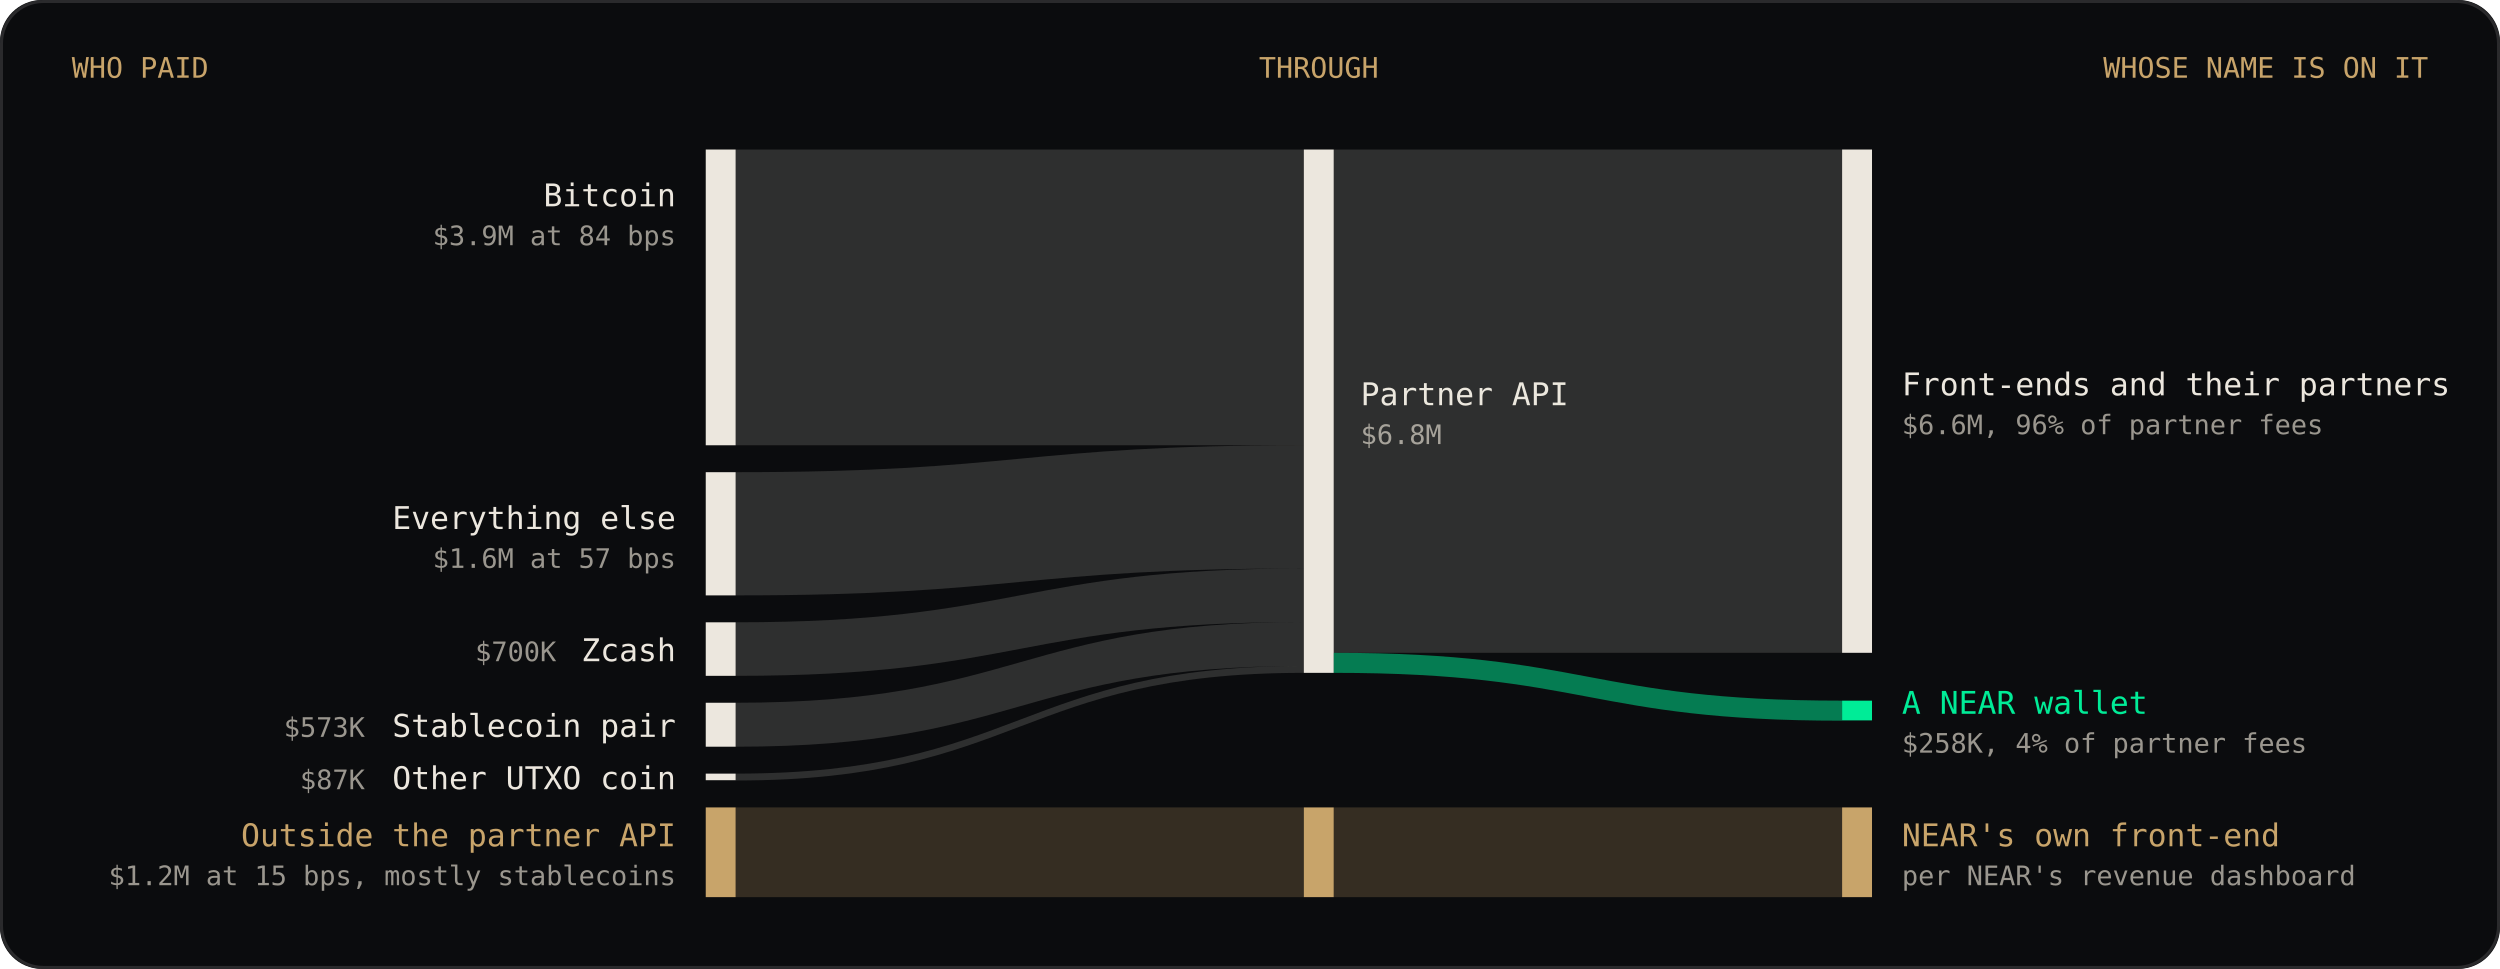
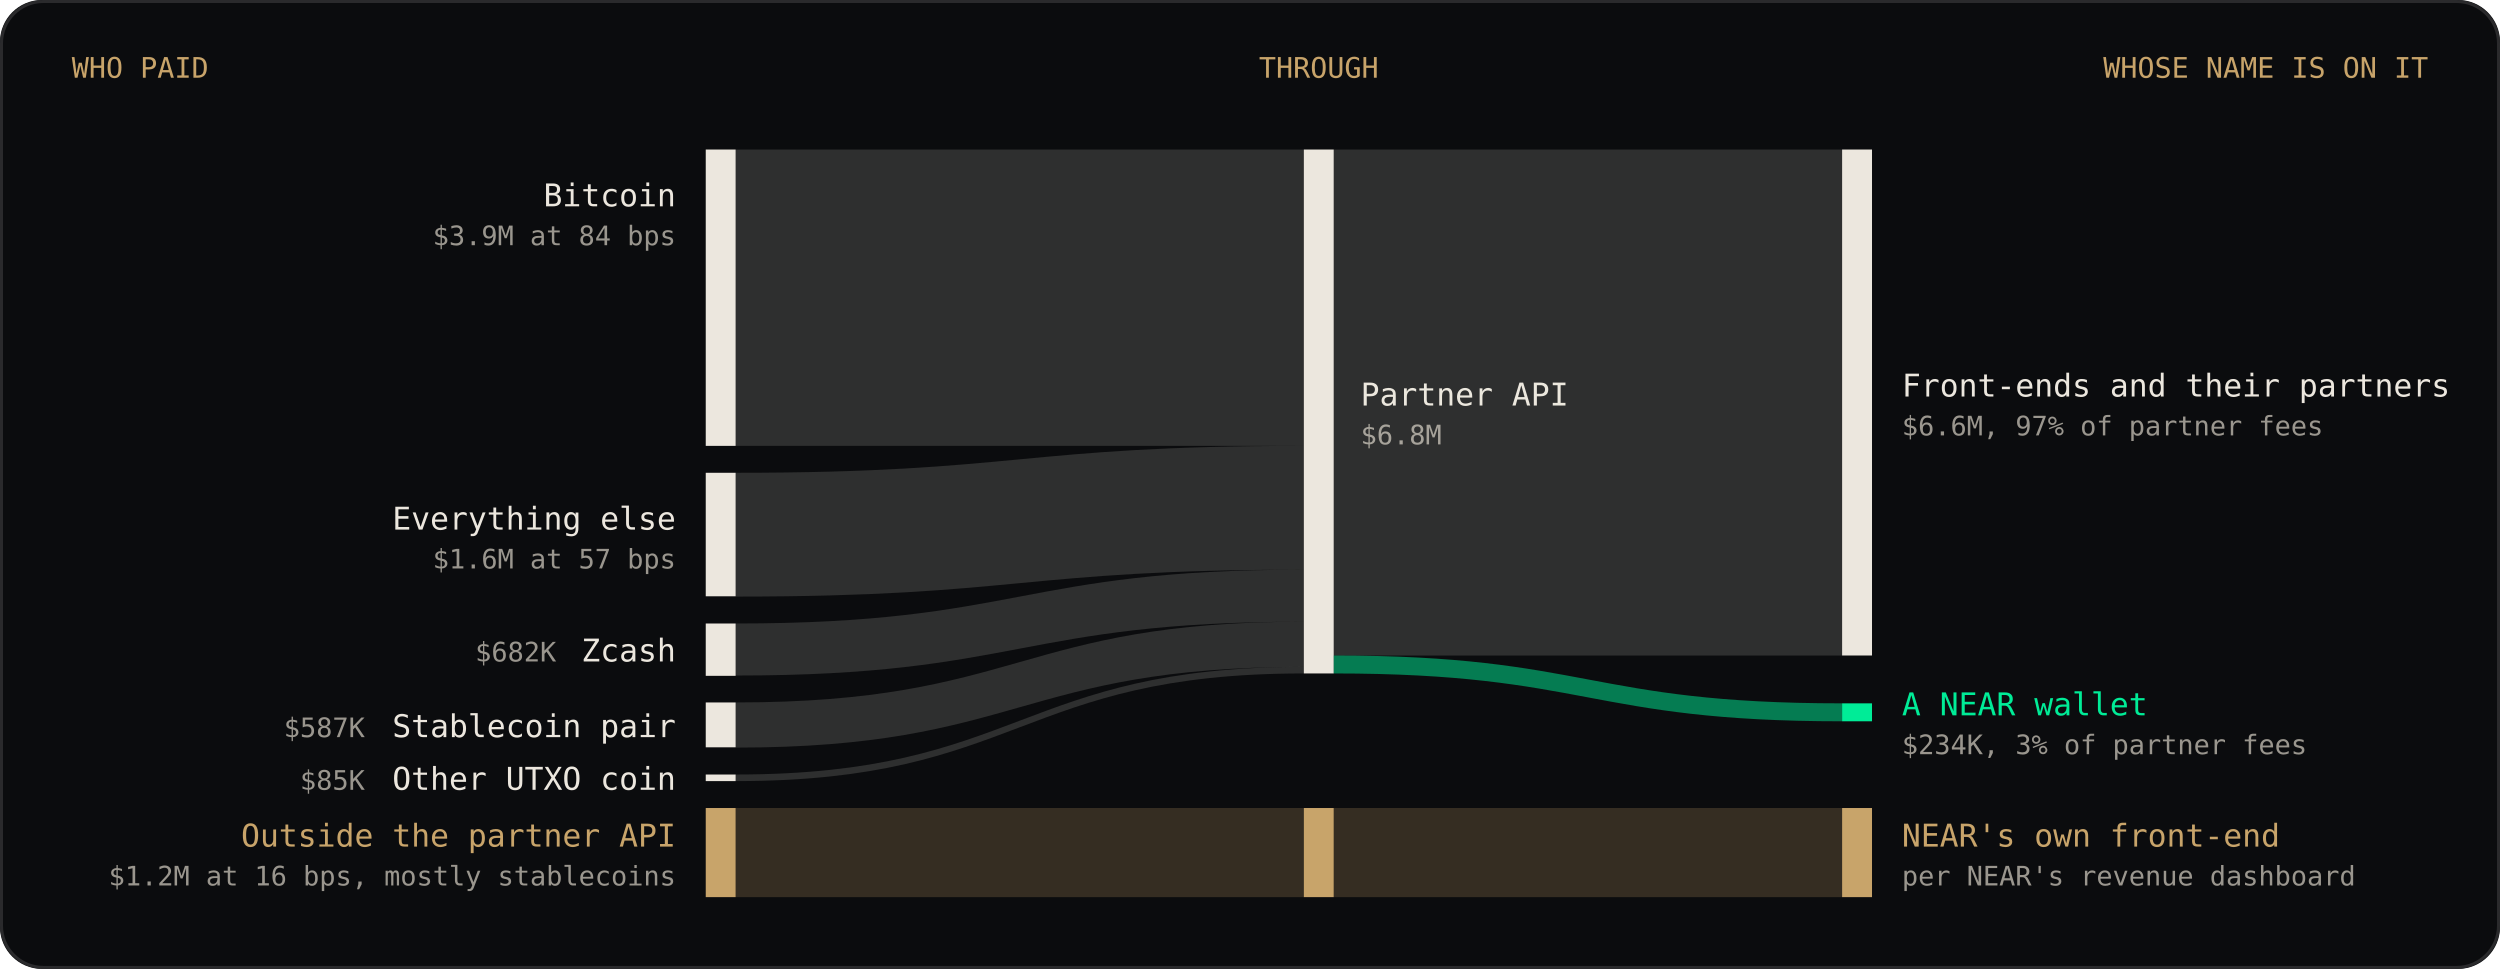
<svg xmlns="http://www.w3.org/2000/svg" viewBox="0 0 836 324" width="836" height="324" font-family="'JetBrains Mono', ui-monospace, SFMono-Regular, Menlo, Consolas, monospace" font-size="9">
  <rect width="836" height="324" rx="14" fill="#0b0c0e" />
  <rect x="0.5" y="0.5" width="835" height="323" rx="14" fill="none" stroke="#2a2a2c" />
  <text x="24.0" y="26.0" fill="#c8a46a" font-size="9.5" font-weight="500" text-anchor="start">WHO PAID</text>
  <text x="441.0" y="26.0" fill="#c8a46a" font-size="9.5" font-weight="500" text-anchor="middle">THROUGH</text>
  <text x="812.0" y="26.0" fill="#c8a46a" font-size="9.5" font-weight="500" text-anchor="end">WHOSE NAME IS ON IT</text>
-   <rect x="236.0" y="50.0" width="10.0" height="98.9" fill="#ece7de" />
+   <rect x="236.0" y="50.0" width="10.0" height="99.1" fill="#ece7de" />
  <text x="226.0" y="69.0" fill="#ece7de" font-size="10.5" font-weight="400" text-anchor="end">Bitcoin</text>
  <text x="226.0" y="82.0" fill="#9a968e" font-size="9" font-weight="400" text-anchor="end">$3.9M at 84 bps</text>
-   <path d="M246.0 50.0 C341.0 50.0 341.0 50.0 436.0 50.0 L436.0 148.9 C341.0 148.9 341.0 148.9 246.0 148.9 Z" fill="#ece7de" fill-opacity="0.16" />
-   <rect x="236.0" y="157.9" width="10.0" height="41.2" fill="#ece7de" />
-   <text x="226.0" y="176.9" fill="#ece7de" font-size="10.5" font-weight="400" text-anchor="end">Everything else</text>
-   <text x="226.0" y="189.9" fill="#9a968e" font-size="9" font-weight="400" text-anchor="end">$1.6M at 57 bps</text>
-   <path d="M246.0 157.9 C341.0 157.9 341.0 148.9 436.0 148.9 L436.0 190.1 C341.0 190.1 341.0 199.1 246.0 199.1 Z" fill="#ece7de" fill-opacity="0.16" />
-   <rect x="236.0" y="208.1" width="10.0" height="17.9" fill="#ece7de" />
-   <text x="226.0" y="221.1" fill="#ece7de" font-size="10.5" font-weight="400" text-anchor="end">Zcash</text>
-   <text x="186.0" y="221.1" fill="#9a968e" font-size="9" font-weight="400" text-anchor="end">$700K</text>
-   <path d="M246.0 208.1 C341.0 208.1 341.0 190.1 436.0 190.1 L436.0 208.0 C341.0 208.0 341.0 226.0 246.0 226.0 Z" fill="#ece7de" fill-opacity="0.16" />
-   <rect x="236.0" y="235.0" width="10.0" height="14.7" fill="#ece7de" />
-   <text x="226.0" y="246.4" fill="#ece7de" font-size="10.5" font-weight="400" text-anchor="end">Stablecoin pair</text>
-   <text x="122.0" y="246.4" fill="#9a968e" font-size="9" font-weight="400" text-anchor="end">$573K</text>
-   <path d="M246.0 235.0 C341.0 235.0 341.0 208.0 436.0 208.0 L436.0 222.7 C341.0 222.7 341.0 249.7 246.0 249.7 Z" fill="#ece7de" fill-opacity="0.16" />
-   <rect x="236.0" y="258.7" width="10.0" height="2.2" fill="#ece7de" />
-   <text x="226.0" y="263.9" fill="#ece7de" font-size="10.5" font-weight="400" text-anchor="end">Other UTXO coin</text>
-   <text x="122.0" y="263.9" fill="#9a968e" font-size="9" font-weight="400" text-anchor="end">$87K</text>
-   <path d="M246.0 258.7 C341.0 258.7 341.0 222.7 436.0 222.7 L436.0 225.0 C341.0 225.0 341.0 261.0 246.0 261.0 Z" fill="#ece7de" fill-opacity="0.16" />
-   <rect x="236.0" y="270.0" width="10.0" height="30.0" fill="#c8a46a" />
-   <text x="226.0" y="283.0" fill="#c8a46a" font-size="10.5" font-weight="400" text-anchor="end">Outside the partner API</text>
-   <text x="226.0" y="296.0" fill="#9a968e" font-size="9" font-weight="400" text-anchor="end">$1.2M at 15 bps, mostly stablecoins</text>
-   <path d="M246.0 270.0 C341.0 270.0 341.0 270.0 436.0 270.0 L436.0 300.0 C341.0 300.0 341.0 300.0 246.0 300.0 Z" fill="#c8a46a" fill-opacity="0.22" />
-   <rect x="436.0" y="50.0" width="10.0" height="175.0" fill="#ece7de" />
-   <rect x="436.0" y="270.0" width="10.0" height="30.0" fill="#c8a46a" />
-   <text x="455.0" y="135.5" fill="#ece7de" font-size="10.5" font-weight="400" text-anchor="start">Partner API</text>
-   <text x="455.0" y="148.5" fill="#9a968e" font-size="9" font-weight="400" text-anchor="start">$6.8M</text>
-   <path d="M446.0 50.0 C531.0 50.0 531.0 50.0 616.0 50.0 L616.0 218.3 C531.0 218.3 531.0 218.3 446.0 218.3 Z" fill="#ece7de" fill-opacity="0.16" />
-   <path d="M446.0 218.3 C531.0 218.3 531.0 234.3 616.0 234.3 L616.0 241.0 C531.0 241.0 531.0 225.0 446.0 225.0 Z" fill="#00ec97" fill-opacity="0.5" />
-   <path d="M446.0 270.0 C531.0 270.0 531.0 270.0 616.0 270.0 L616.0 300.0 C531.0 300.0 531.0 300.0 446.0 300.0 Z" fill="#c8a46a" fill-opacity="0.22" />
-   <rect x="616.0" y="50.0" width="10.0" height="168.3" fill="#ece7de" />
-   <rect x="616.0" y="234.3" width="10.0" height="6.6" fill="#00ec97" />
-   <rect x="616.0" y="270.0" width="10.0" height="30.0" fill="#c8a46a" />
-   <text x="636.0" y="132.2" fill="#ece7de" font-size="10.5" font-weight="400" text-anchor="start">Front-ends and their partners</text>
-   <text x="636.0" y="145.2" fill="#9a968e" font-size="9" font-weight="400" text-anchor="start">$6.6M, 96% of partner fees</text>
-   <text x="636.0" y="238.7" fill="#00ec97" font-size="10.5" font-weight="400" text-anchor="start">A NEAR wallet</text>
-   <text x="636.0" y="251.7" fill="#9a968e" font-size="9" font-weight="400" text-anchor="start">$258K, 4% of partner fees</text>
-   <text x="636.0" y="283.0" fill="#c8a46a" font-size="10.5" font-weight="400" text-anchor="start">NEAR's own front-end</text>
-   <text x="636.0" y="296.0" fill="#9a968e" font-size="9" font-weight="400" text-anchor="start">per NEAR's revenue dashboard</text>
+   <path d="M246.0 50.0 C341.0 50.0 341.0 50.0 436.0 50.0 L436.0 149.1 C341.0 149.1 341.0 149.1 246.0 149.1 Z" fill="#ece7de" fill-opacity="0.16" />
+   <rect x="236.0" y="158.1" width="10.0" height="41.3" fill="#ece7de" />
+   <text x="226.0" y="177.1" fill="#ece7de" font-size="10.5" font-weight="400" text-anchor="end">Everything else</text>
+   <text x="226.0" y="190.1" fill="#9a968e" font-size="9" font-weight="400" text-anchor="end">$1.6M at 57 bps</text>
+   <path d="M246.0 158.1 C341.0 158.1 341.0 149.1 436.0 149.1 L436.0 190.5 C341.0 190.5 341.0 199.5 246.0 199.5 Z" fill="#ece7de" fill-opacity="0.16" />
+   <rect x="236.0" y="208.5" width="10.0" height="17.5" fill="#ece7de" />
+   <text x="226.0" y="221.2" fill="#ece7de" font-size="10.5" font-weight="400" text-anchor="end">Zcash</text>
+   <text x="186.0" y="221.2" fill="#9a968e" font-size="9" font-weight="400" text-anchor="end">$682K</text>
+   <path d="M246.0 208.5 C341.0 208.5 341.0 190.5 436.0 190.5 L436.0 207.9 C341.0 207.9 341.0 225.9 246.0 225.9 Z" fill="#ece7de" fill-opacity="0.16" />
+   <rect x="236.0" y="234.9" width="10.0" height="15.0" fill="#ece7de" />
+   <text x="226.0" y="246.5" fill="#ece7de" font-size="10.5" font-weight="400" text-anchor="end">Stablecoin pair</text>
+   <text x="122.0" y="246.5" fill="#9a968e" font-size="9" font-weight="400" text-anchor="end">$587K</text>
+   <path d="M246.0 234.9 C341.0 234.9 341.0 207.9 436.0 207.9 L436.0 223.0 C341.0 223.0 341.0 250.0 246.0 250.0 Z" fill="#ece7de" fill-opacity="0.16" />
+   <rect x="236.0" y="259.0" width="10.0" height="2.2" fill="#ece7de" />
+   <text x="226.0" y="264.1" fill="#ece7de" font-size="10.5" font-weight="400" text-anchor="end">Other UTXO coin</text>
+   <text x="122.0" y="264.1" fill="#9a968e" font-size="9" font-weight="400" text-anchor="end">$85K</text>
+   <path d="M246.0 259.0 C341.0 259.0 341.0 223.0 436.0 223.0 L436.0 225.2 C341.0 225.2 341.0 261.2 246.0 261.2 Z" fill="#ece7de" fill-opacity="0.16" />
+   <rect x="236.0" y="270.2" width="10.0" height="29.8" fill="#c8a46a" />
+   <text x="226.0" y="283.1" fill="#c8a46a" font-size="10.5" font-weight="400" text-anchor="end">Outside the partner API</text>
+   <text x="226.0" y="296.1" fill="#9a968e" font-size="9" font-weight="400" text-anchor="end">$1.2M at 16 bps, mostly stablecoins</text>
+   <path d="M246.0 270.2 C341.0 270.2 341.0 270.2 436.0 270.2 L436.0 300.0 C341.0 300.0 341.0 300.0 246.0 300.0 Z" fill="#c8a46a" fill-opacity="0.22" />
+   <rect x="436.0" y="50.0" width="10.0" height="175.2" fill="#ece7de" />
+   <rect x="436.0" y="270.2" width="10.0" height="29.8" fill="#c8a46a" />
+   <text x="455.0" y="135.6" fill="#ece7de" font-size="10.5" font-weight="400" text-anchor="start">Partner API</text>
+   <text x="455.0" y="148.6" fill="#9a968e" font-size="9" font-weight="400" text-anchor="start">$6.8M</text>
+   <path d="M446.0 50.0 C531.0 50.0 531.0 50.0 616.0 50.0 L616.0 219.2 C531.0 219.2 531.0 219.2 446.0 219.2 Z" fill="#ece7de" fill-opacity="0.16" />
+   <path d="M446.0 219.2 C531.0 219.2 531.0 235.2 616.0 235.2 L616.0 241.2 C531.0 241.2 531.0 225.2 446.0 225.2 Z" fill="#00ec97" fill-opacity="0.5" />
+   <path d="M446.0 270.2 C531.0 270.2 531.0 270.2 616.0 270.2 L616.0 300.0 C531.0 300.0 531.0 300.0 446.0 300.0 Z" fill="#c8a46a" fill-opacity="0.22" />
+   <rect x="616.0" y="50.0" width="10.0" height="169.2" fill="#ece7de" />
+   <rect x="616.0" y="235.2" width="10.0" height="6.0" fill="#00ec97" />
+   <rect x="616.0" y="270.2" width="10.0" height="29.8" fill="#c8a46a" />
+   <text x="636.0" y="132.6" fill="#ece7de" font-size="10.5" font-weight="400" text-anchor="start">Front-ends and their partners</text>
+   <text x="636.0" y="145.6" fill="#9a968e" font-size="9" font-weight="400" text-anchor="start">$6.6M, 97% of partner fees</text>
+   <text x="636.0" y="239.2" fill="#00ec97" font-size="10.5" font-weight="400" text-anchor="start">A NEAR wallet</text>
+   <text x="636.0" y="252.2" fill="#9a968e" font-size="9" font-weight="400" text-anchor="start">$234K, 3% of partner fees</text>
+   <text x="636.0" y="283.1" fill="#c8a46a" font-size="10.5" font-weight="400" text-anchor="start">NEAR's own front-end</text>
+   <text x="636.0" y="296.1" fill="#9a968e" font-size="9" font-weight="400" text-anchor="start">per NEAR's revenue dashboard</text>
</svg>
